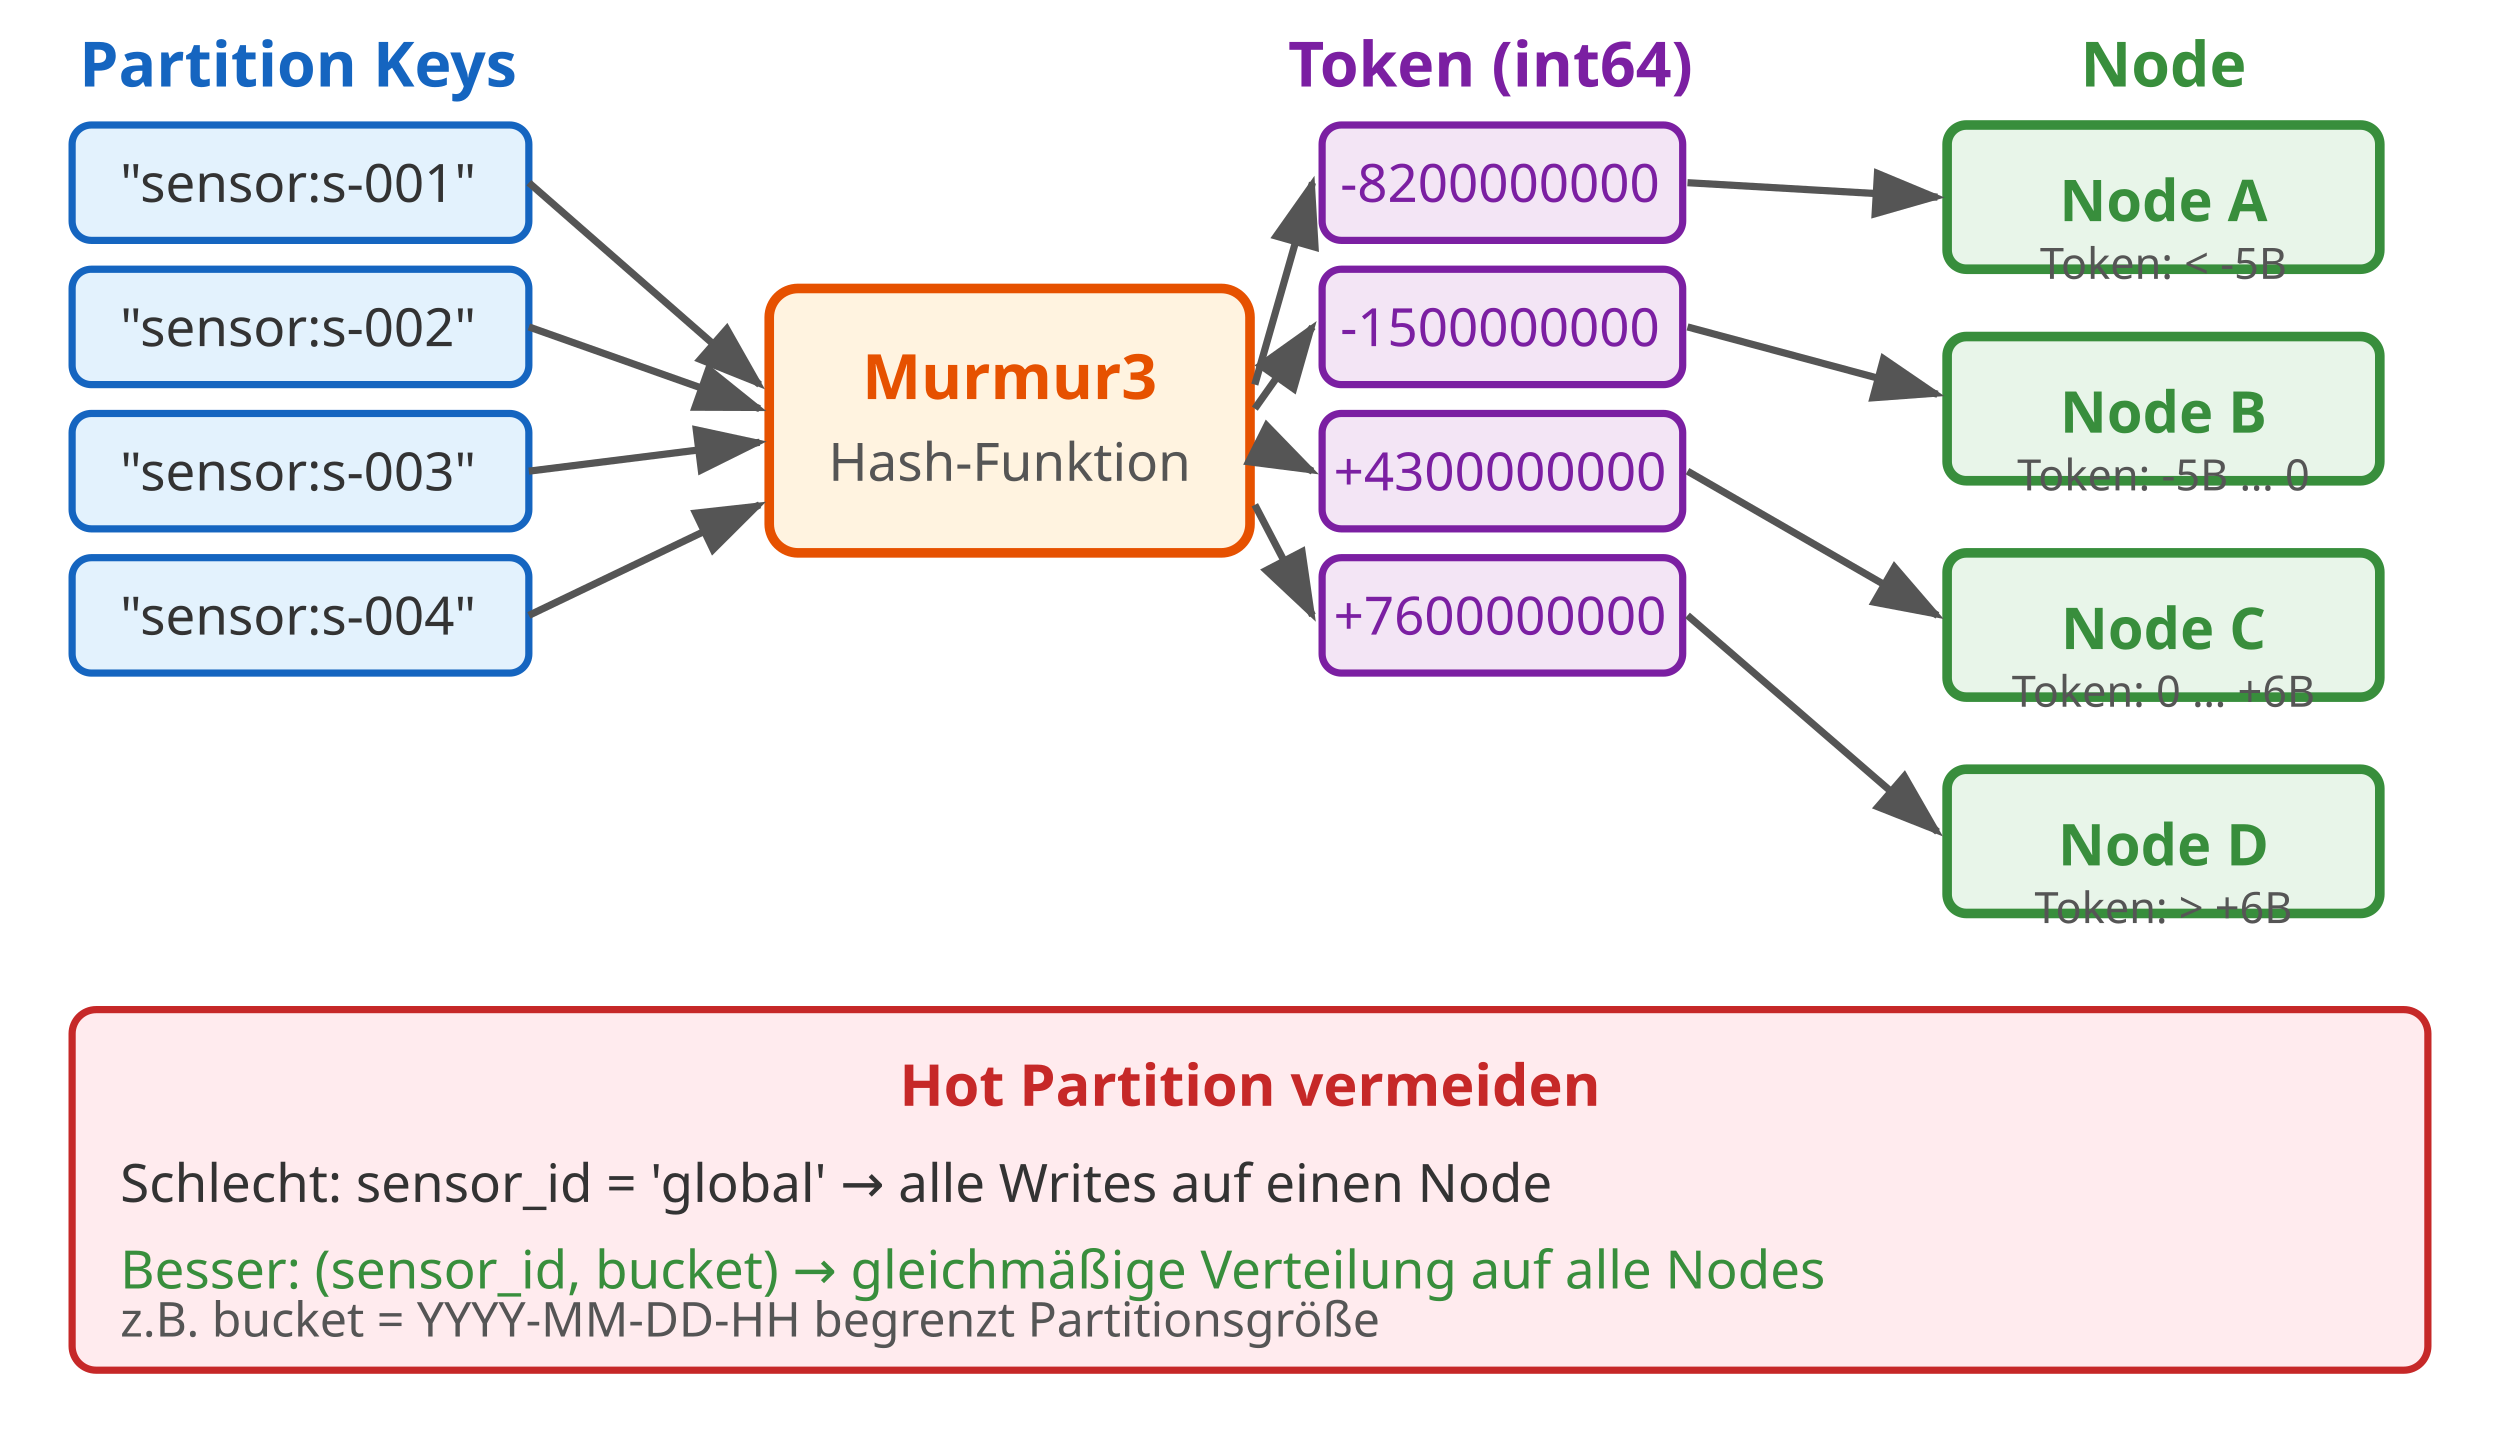
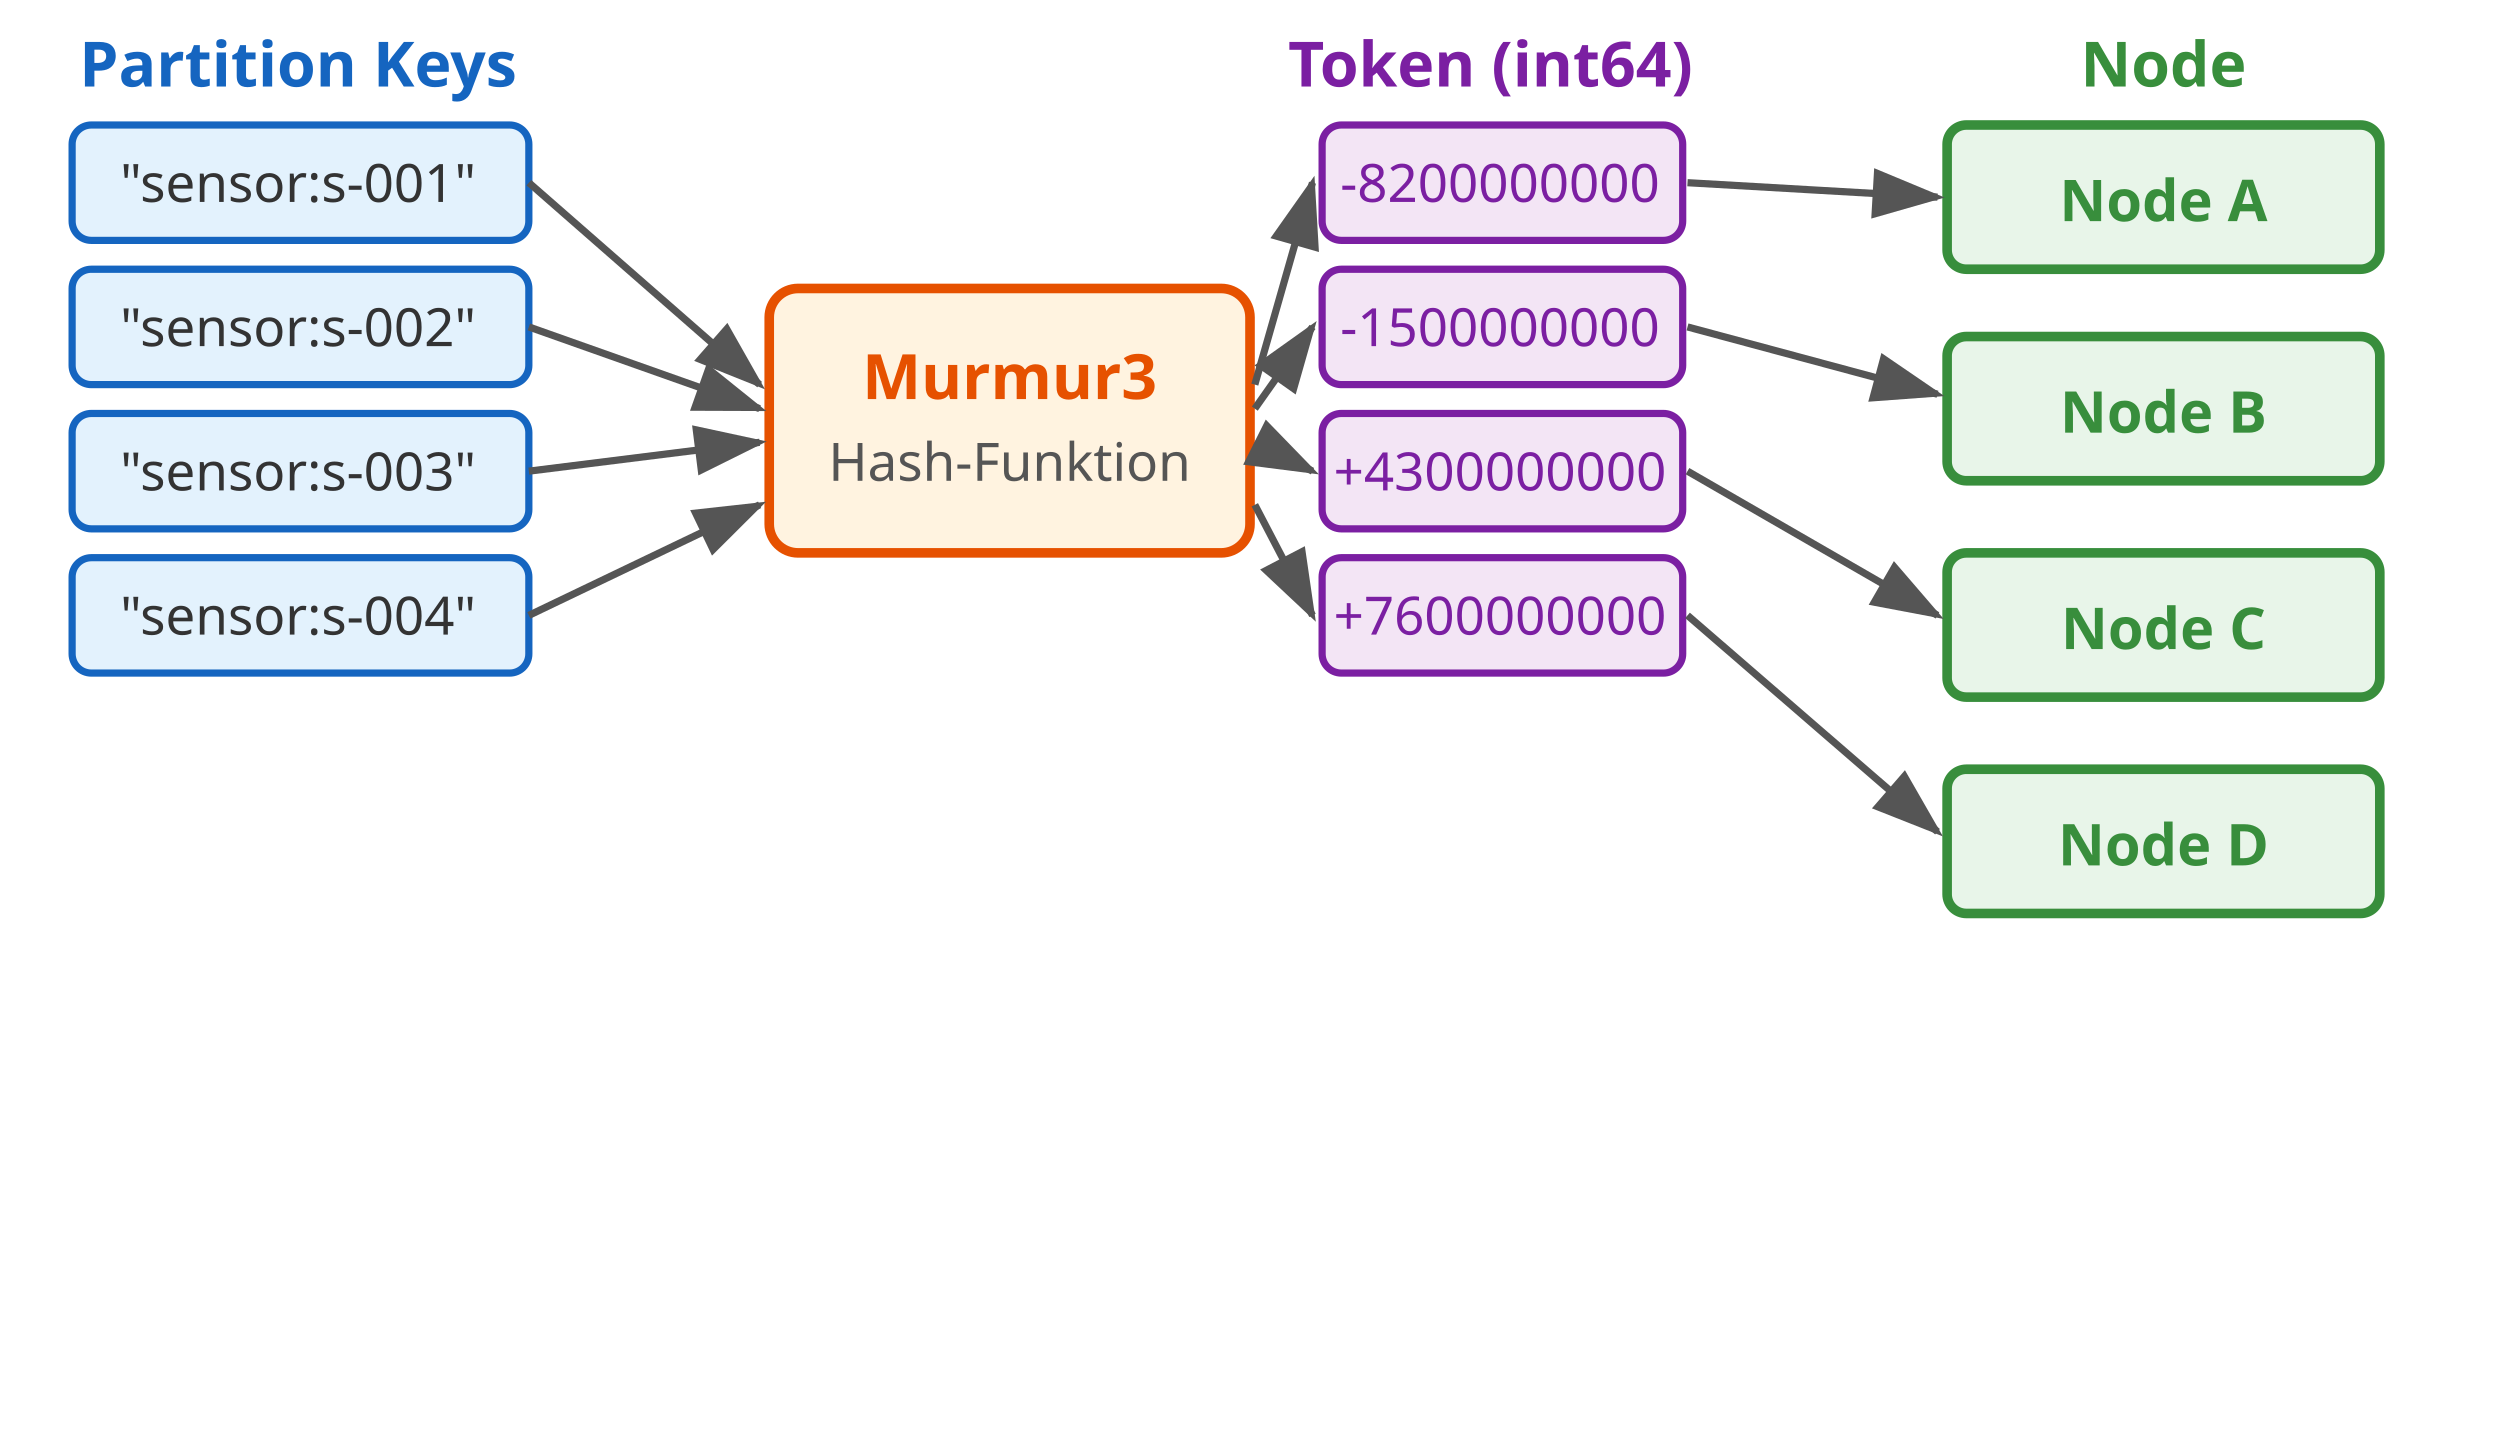
<svg xmlns="http://www.w3.org/2000/svg" viewBox="0 0 520 300" font-family="sans-serif" font-size="12">
  <defs>
    <marker id="arr" markerWidth="10" markerHeight="7" refX="9" refY="3.5" orient="auto">
      <polygon points="0 0, 10 3.5, 0 7" fill="#555" />
    </marker>
    <marker id="arrb" markerWidth="10" markerHeight="7" refX="9" refY="3.5" orient="auto">
      <polygon points="0 0, 10 3.5, 0 7" fill="#1565C0" />
    </marker>
  </defs>
  <text x="62" y="18" text-anchor="middle" font-size="13" font-weight="bold" fill="#1565C0">Partition Keys</text>
  <rect x="15" y="26" width="95" height="24" rx="4" fill="#E3F2FD" stroke="#1565C0" stroke-width="1.5" />
  <text x="62" y="42" text-anchor="middle" font-size="11" fill="#333">"sensor:s-001"</text>
  <rect x="15" y="56" width="95" height="24" rx="4" fill="#E3F2FD" stroke="#1565C0" stroke-width="1.5" />
  <text x="62" y="72" text-anchor="middle" font-size="11" fill="#333">"sensor:s-002"</text>
  <rect x="15" y="86" width="95" height="24" rx="4" fill="#E3F2FD" stroke="#1565C0" stroke-width="1.5" />
  <text x="62" y="102" text-anchor="middle" font-size="11" fill="#333">"sensor:s-003"</text>
  <rect x="15" y="116" width="95" height="24" rx="4" fill="#E3F2FD" stroke="#1565C0" stroke-width="1.5" />
  <text x="62" y="132" text-anchor="middle" font-size="11" fill="#333">"sensor:s-004"</text>
  <rect x="160" y="60" width="100" height="55" rx="6" fill="#FFF3E0" stroke="#E65100" stroke-width="2" />
  <text x="210" y="83" text-anchor="middle" font-size="13" font-weight="bold" fill="#E65100">Murmur3</text>
  <text x="210" y="100" text-anchor="middle" font-size="11" fill="#555">Hash-Funktion</text>
  <line x1="110" y1="38" x2="158" y2="80" stroke="#555" stroke-width="1.5" marker-end="url(#arr)" />
  <line x1="110" y1="68" x2="158" y2="85" stroke="#555" stroke-width="1.5" marker-end="url(#arr)" />
  <line x1="110" y1="98" x2="158" y2="92" stroke="#555" stroke-width="1.5" marker-end="url(#arr)" />
  <line x1="110" y1="128" x2="158" y2="105" stroke="#555" stroke-width="1.5" marker-end="url(#arr)" />
  <text x="310" y="18" text-anchor="middle" font-size="13" font-weight="bold" fill="#7B1FA2">Token (int64)</text>
  <rect x="275" y="26" width="75" height="24" rx="4" fill="#F3E5F5" stroke="#7B1FA2" stroke-width="1.5" />
  <text x="312" y="42" text-anchor="middle" font-size="11" fill="#7B1FA2">-8200000000</text>
  <rect x="275" y="56" width="75" height="24" rx="4" fill="#F3E5F5" stroke="#7B1FA2" stroke-width="1.5" />
  <text x="312" y="72" text-anchor="middle" font-size="11" fill="#7B1FA2">-1500000000</text>
  <rect x="275" y="86" width="75" height="24" rx="4" fill="#F3E5F5" stroke="#7B1FA2" stroke-width="1.5" />
  <text x="312" y="102" text-anchor="middle" font-size="11" fill="#7B1FA2">+4300000000</text>
  <rect x="275" y="116" width="75" height="24" rx="4" fill="#F3E5F5" stroke="#7B1FA2" stroke-width="1.5" />
  <text x="312" y="132" text-anchor="middle" font-size="11" fill="#7B1FA2">+7600000000</text>
  <line x1="261" y1="80" x2="273" y2="38" stroke="#555" stroke-width="1.5" marker-end="url(#arr)" />
  <line x1="261" y1="85" x2="273" y2="68" stroke="#555" stroke-width="1.5" marker-end="url(#arr)" />
  <line x1="261" y1="92" x2="273" y2="98" stroke="#555" stroke-width="1.5" marker-end="url(#arr)" />
  <line x1="261" y1="105" x2="273" y2="128" stroke="#555" stroke-width="1.5" marker-end="url(#arr)" />
  <text x="450" y="18" text-anchor="middle" font-size="13" font-weight="bold" fill="#388E3C">Node</text>
  <rect x="405" y="26" width="90" height="30" rx="4" fill="#E8F5E9" stroke="#388E3C" stroke-width="2" />
  <text x="450" y="46" text-anchor="middle" font-size="12" font-weight="bold" fill="#388E3C">Node A</text>
-   <text x="450" y="58" text-anchor="middle" font-size="9" fill="#555">Token: &lt; -5B</text>
  <rect x="405" y="70" width="90" height="30" rx="4" fill="#E8F5E9" stroke="#388E3C" stroke-width="2" />
  <text x="450" y="90" text-anchor="middle" font-size="12" font-weight="bold" fill="#388E3C">Node B</text>
-   <text x="450" y="102" text-anchor="middle" font-size="9" fill="#555">Token: -5B … 0</text>
  <rect x="405" y="115" width="90" height="30" rx="4" fill="#E8F5E9" stroke="#388E3C" stroke-width="2" />
  <text x="450" y="135" text-anchor="middle" font-size="12" font-weight="bold" fill="#388E3C">Node C</text>
-   <text x="450" y="147" text-anchor="middle" font-size="9" fill="#555">Token: 0 … +6B</text>
  <rect x="405" y="160" width="90" height="30" rx="4" fill="#E8F5E9" stroke="#388E3C" stroke-width="2" />
  <text x="450" y="180" text-anchor="middle" font-size="12" font-weight="bold" fill="#388E3C">Node D</text>
-   <text x="450" y="192" text-anchor="middle" font-size="9" fill="#555">Token: &gt; +6B</text>
  <line x1="351" y1="38" x2="403" y2="41" stroke="#555" stroke-width="1.5" marker-end="url(#arr)" />
  <line x1="351" y1="68" x2="403" y2="82" stroke="#555" stroke-width="1.5" marker-end="url(#arr)" />
  <line x1="351" y1="98" x2="403" y2="128" stroke="#555" stroke-width="1.5" marker-end="url(#arr)" />
  <line x1="351" y1="128" x2="403" y2="173" stroke="#555" stroke-width="1.5" marker-end="url(#arr)" />
-   <rect x="15" y="210" width="490" height="75" rx="5" fill="#FFEBEE" stroke="#C62828" stroke-width="1.5" />
-   <text x="260" y="230" text-anchor="middle" font-size="12" font-weight="bold" fill="#C62828">Hot Partition vermeiden</text>
-   <text x="25" y="250" font-size="11" fill="#333">Schlecht:  sensor_id = 'global'  →  alle Writes auf einen Node</text>
-   <text x="25" y="268" font-size="11" fill="#388E3C">Besser:    (sensor_id, bucket)   →  gleichmäßige Verteilung auf alle Nodes</text>
-   <text x="25" y="278" font-size="10" fill="#555">           z.B. bucket = YYYY-MM-DD-HH   begrenzt Partitionsgröße</text>
</svg>
